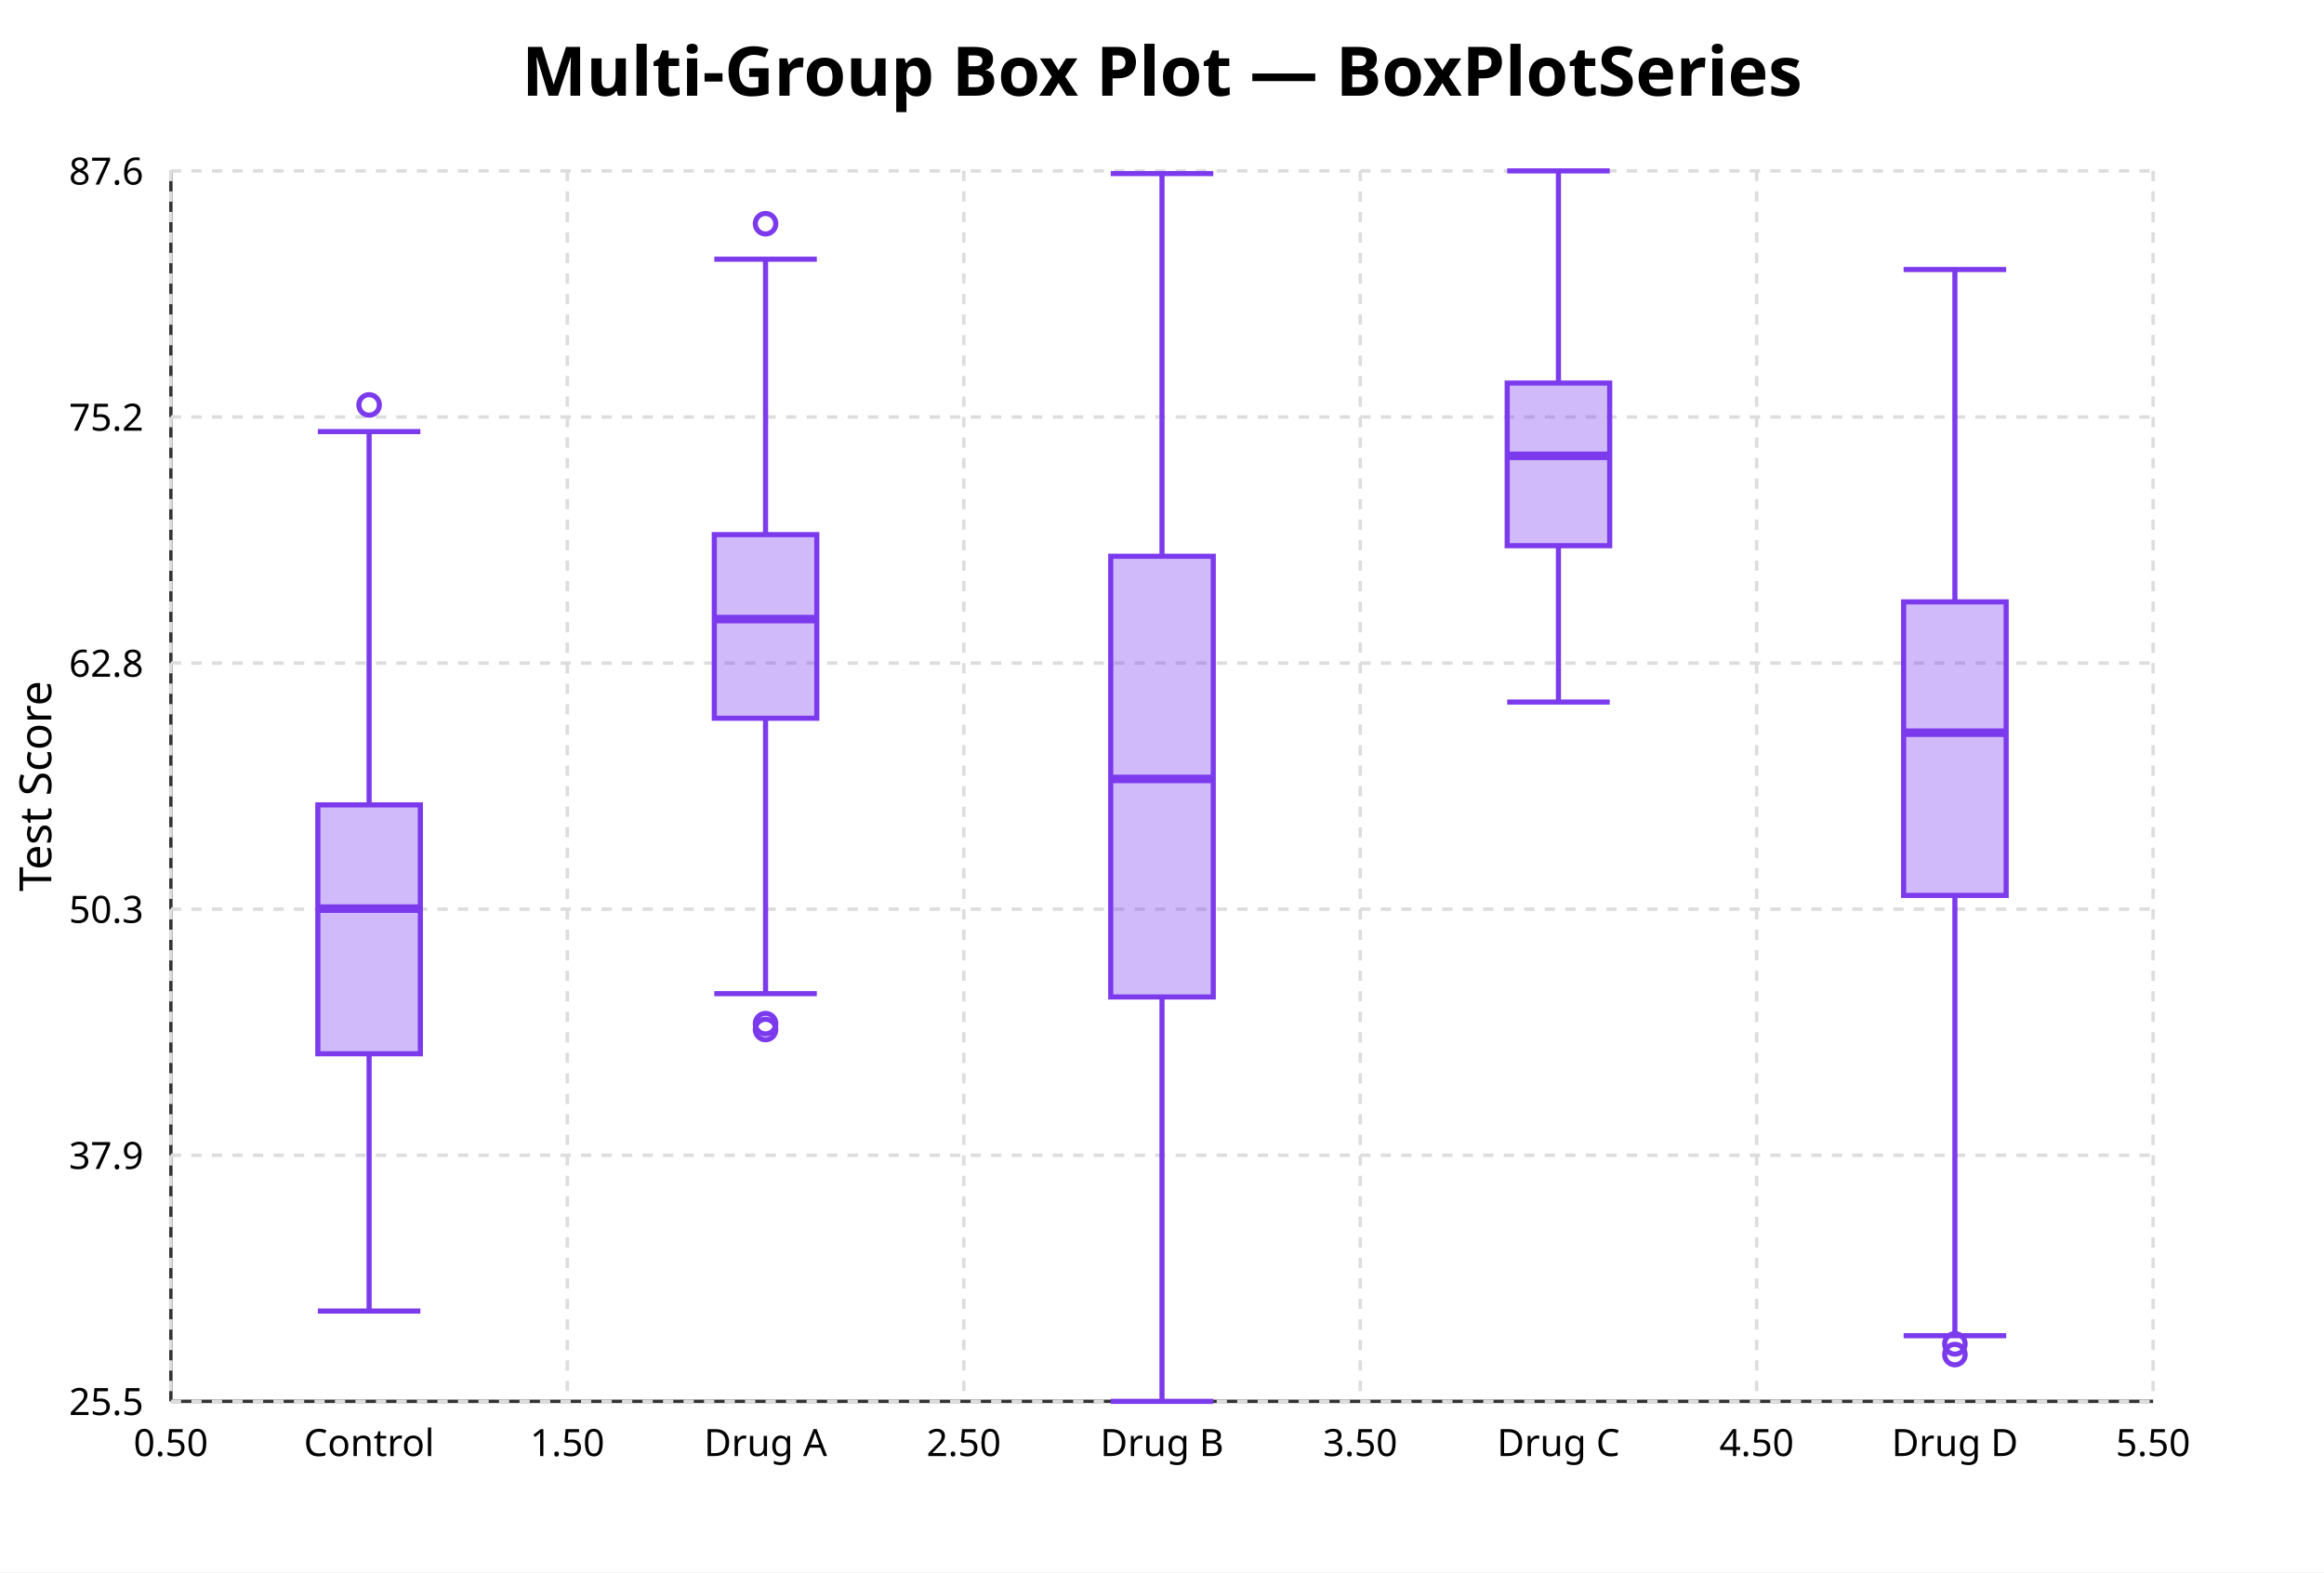
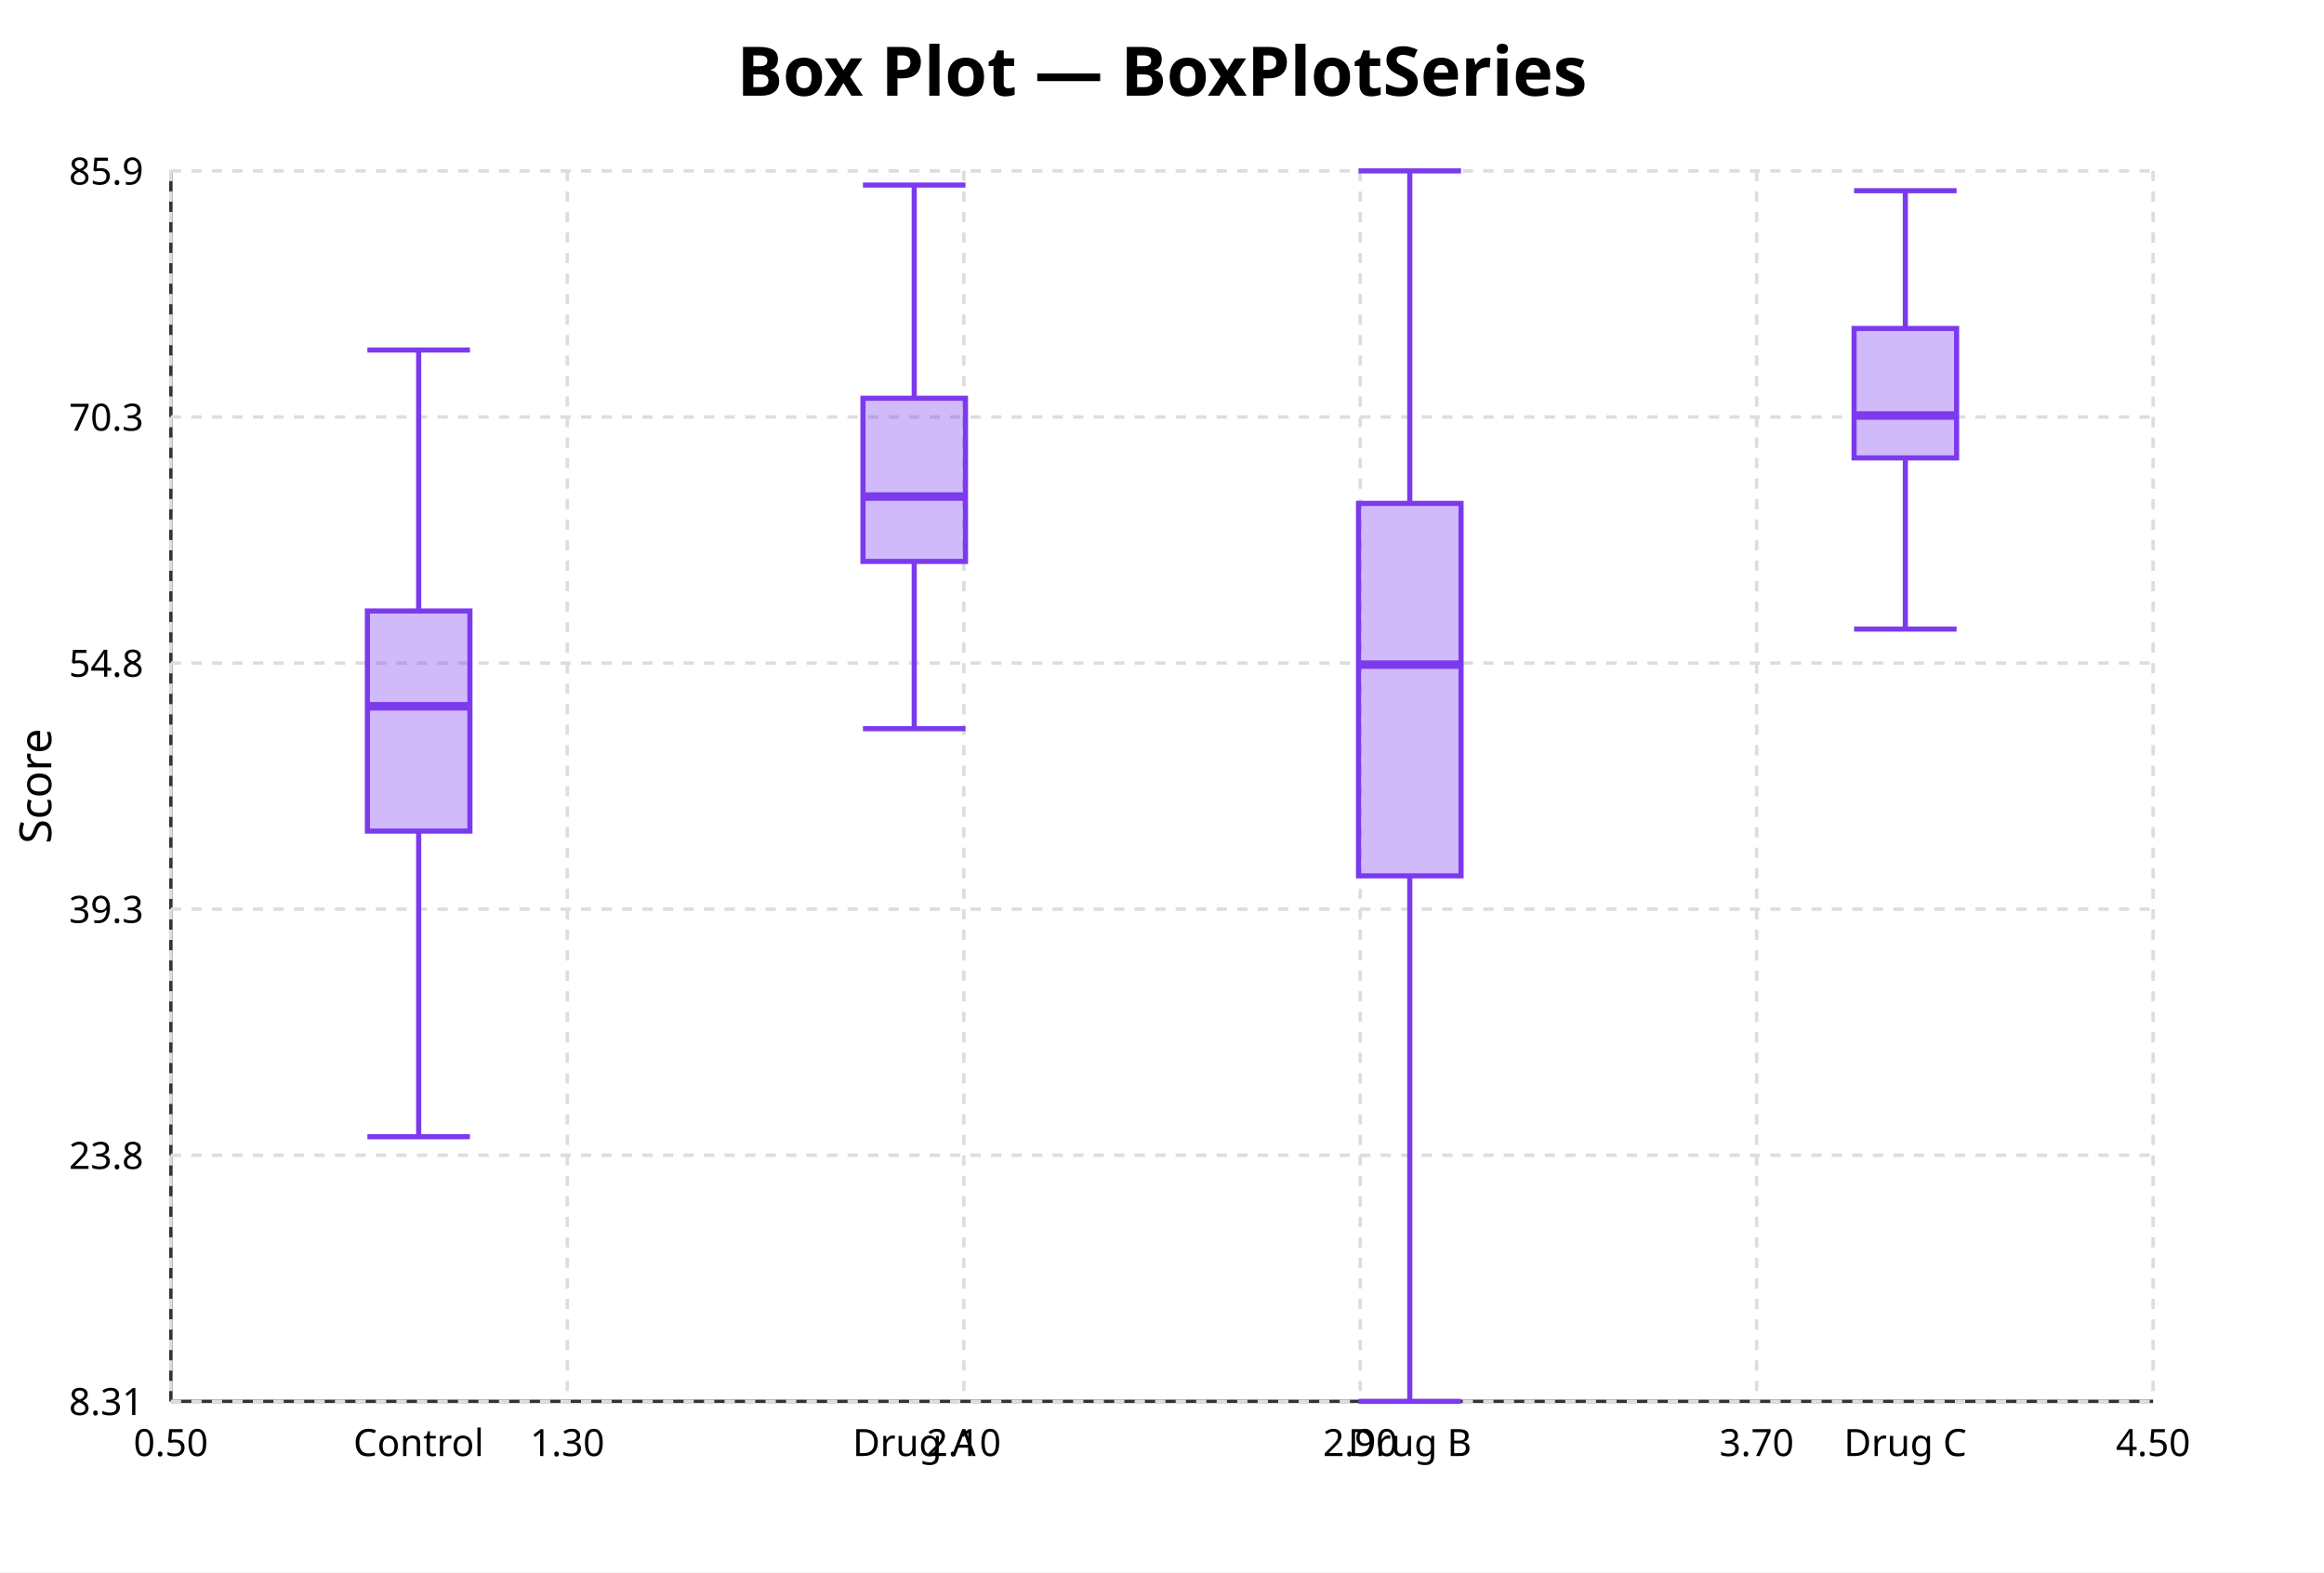
- <svg xmlns="http://www.w3.org/2000/svg" role="img" focusable="false" aria-labelledby="glyphx-chart-7-title glyphx-chart-7-desc" id="glyphx-chart-7" data-glyphx="true" width="680" height="460" viewBox="0 0 680 460">
+ <svg xmlns="http://www.w3.org/2000/svg" role="img" focusable="false" aria-labelledby="glyphx-chart-14-title glyphx-chart-14-desc" id="glyphx-chart-14" data-glyphx="true" width="680" height="460" viewBox="0 0 680 460">
  <rect width="680" height="460" fill="#ffffff" />
-   <text x="340" y="28" text-anchor="middle" font-size="20" font-weight="bold" font-family="sans-serif" fill="#000000">Multi-Group Box Plot  —  BoxPlotSeries</text>
+   <text x="340" y="28" text-anchor="middle" font-size="20" font-weight="bold" font-family="sans-serif" fill="#000000">Box Plot  —  BoxPlotSeries</text>
  <line x1="50" y1="410" x2="630" y2="410" stroke="#333" />
  <line x1="50" y1="50" x2="50" y2="410" stroke="#333" />
-   <text x="15" y="230" text-anchor="middle" font-size="13" font-family="sans-serif" fill="#000000" transform="rotate(-90, 15, 230)">Test Score</text>
+   <text x="15" y="230" text-anchor="middle" font-size="13" font-family="sans-serif" fill="#000000" transform="rotate(-90, 15, 230)">Score</text>
  <line x1="50" x2="630" y1="410.0" y2="410.0" stroke="#ddd" stroke-dasharray="3,3" />
-   <text x="42" y="414.0" text-anchor="end" font-size="11" font-family="sans-serif" fill="#000000">25.5</text>
+   <text x="42" y="414.0" text-anchor="end" font-size="11" font-family="sans-serif" fill="#000000">8.31</text>
  <line x1="50" x2="630" y1="338.0" y2="338.0" stroke="#ddd" stroke-dasharray="3,3" />
-   <text x="42" y="342.0" text-anchor="end" font-size="11" font-family="sans-serif" fill="#000000">37.9</text>
+   <text x="42" y="342.0" text-anchor="end" font-size="11" font-family="sans-serif" fill="#000000">23.8</text>
  <line x1="50" x2="630" y1="266.0" y2="266.0" stroke="#ddd" stroke-dasharray="3,3" />
-   <text x="42" y="270.0" text-anchor="end" font-size="11" font-family="sans-serif" fill="#000000">50.3</text>
-   <line x1="50" x2="630" y1="194.0" y2="194.0" stroke="#ddd" stroke-dasharray="3,3" />
-   <text x="42" y="198.0" text-anchor="end" font-size="11" font-family="sans-serif" fill="#000000">62.8</text>
+   <text x="42" y="270.0" text-anchor="end" font-size="11" font-family="sans-serif" fill="#000000">39.3</text>
+   <line x1="50" x2="630" y1="194" y2="194" stroke="#ddd" stroke-dasharray="3,3" />
+   <text x="42" y="198" text-anchor="end" font-size="11" font-family="sans-serif" fill="#000000">54.8</text>
  <line x1="50" x2="630" y1="122" y2="122" stroke="#ddd" stroke-dasharray="3,3" />
-   <text x="42" y="126" text-anchor="end" font-size="11" font-family="sans-serif" fill="#000000">75.2</text>
+   <text x="42" y="126" text-anchor="end" font-size="11" font-family="sans-serif" fill="#000000">70.3</text>
  <line x1="50" x2="630" y1="50.0" y2="50.0" stroke="#ddd" stroke-dasharray="3,3" />
-   <text x="42" y="54.0" text-anchor="end" font-size="11" font-family="sans-serif" fill="#000000">87.6</text>
+   <text x="42" y="54.0" text-anchor="end" font-size="11" font-family="sans-serif" fill="#000000">85.9</text>
  <line y1="50" y2="410" x1="50.0" x2="50.0" stroke="#ddd" stroke-dasharray="3,3" />
  <text x="50.0" y="426" text-anchor="middle" font-size="11" font-family="sans-serif" fill="#000000">0.50</text>
  <line y1="50" y2="410" x1="166.0" x2="166.0" stroke="#ddd" stroke-dasharray="3,3" />
-   <text x="166.0" y="426" text-anchor="middle" font-size="11" font-family="sans-serif" fill="#000000">1.50</text>
+   <text x="166.0" y="426" text-anchor="middle" font-size="11" font-family="sans-serif" fill="#000000">1.30</text>
  <line y1="50" y2="410" x1="282.0" x2="282.0" stroke="#ddd" stroke-dasharray="3,3" />
-   <text x="282.0" y="426" text-anchor="middle" font-size="11" font-family="sans-serif" fill="#000000">2.50</text>
+   <text x="282.0" y="426" text-anchor="middle" font-size="11" font-family="sans-serif" fill="#000000">2.10</text>
  <line y1="50" y2="410" x1="398.0" x2="398.0" stroke="#ddd" stroke-dasharray="3,3" />
-   <text x="398.0" y="426" text-anchor="middle" font-size="11" font-family="sans-serif" fill="#000000">3.50</text>
+   <text x="398.0" y="426" text-anchor="middle" font-size="11" font-family="sans-serif" fill="#000000">2.90</text>
  <line y1="50" y2="410" x1="514.0" x2="514.0" stroke="#ddd" stroke-dasharray="3,3" />
-   <text x="514.0" y="426" text-anchor="middle" font-size="11" font-family="sans-serif" fill="#000000">4.50</text>
+   <text x="514.0" y="426" text-anchor="middle" font-size="11" font-family="sans-serif" fill="#000000">3.70</text>
  <line y1="50" y2="410" x1="630.0" x2="630.0" stroke="#ddd" stroke-dasharray="3,3" />
-   <text x="630.0" y="426" text-anchor="middle" font-size="11" font-family="sans-serif" fill="#000000">5.50</text>
-   <line x1="108.0" x2="108.0" y1="383.579" y2="308.307" stroke="#7c3aed" stroke-width="1.5" />
-   <line x1="108.0" x2="108.0" y1="235.492" y2="126.27" stroke="#7c3aed" stroke-width="1.5" />
-   <line x1="93.0" x2="123.0" y1="383.579" y2="383.579" stroke="#7c3aed" stroke-width="1.5" />
-   <line x1="93.0" x2="123.0" y1="126.27" y2="126.27" stroke="#7c3aed" stroke-width="1.5" />
-   <rect class="glyphx-point series-87568" tabindex="0" role="graphics-symbol" x="93.0" y="235.492" width="30" height="72.815" fill="#7c3aed" fill-opacity="0.35" stroke="#7c3aed" stroke-width="1.5" data-label="Control" data-q1="43" data-q2="50.4" data-q3="55.6" />
-   <line x1="93.0" x2="123.0" y1="265.846" y2="265.846" stroke="#7c3aed" stroke-width="2.5" />
-   <circle cx="108.0" cy="118.475" r="3" fill="none" stroke="#7c3aed" stroke-width="1.5" />
-   <text x="108.0" y="426" text-anchor="middle" font-size="11" font-family="sans-serif" fill="#000000">Control</text>
-   <line x1="224.0" x2="224.0" y1="290.723" y2="210.141" stroke="#7c3aed" stroke-width="1.5" />
-   <line x1="224.0" x2="224.0" y1="156.419" y2="75.837" stroke="#7c3aed" stroke-width="1.5" />
-   <line x1="209.0" x2="239.0" y1="290.723" y2="290.723" stroke="#7c3aed" stroke-width="1.5" />
-   <line x1="209.0" x2="239.0" y1="75.837" y2="75.837" stroke="#7c3aed" stroke-width="1.5" />
-   <rect class="glyphx-point series-87568" tabindex="0" role="graphics-symbol" x="209.0" y="156.419" width="30" height="53.722" fill="#7c3aed" fill-opacity="0.35" stroke="#7c3aed" stroke-width="1.5" data-label="Drug A" data-q1="60" data-q2="65" data-q3="69.3" />
-   <line x1="209.0" x2="239.0" y1="181.132" y2="181.132" stroke="#7c3aed" stroke-width="2.5" />
-   <circle cx="224.0" cy="65.454" r="3" fill="none" stroke="#7c3aed" stroke-width="1.5" />
-   <circle cx="224.0" cy="299.494" r="3" fill="none" stroke="#7c3aed" stroke-width="1.5" />
-   <circle cx="224.0" cy="301.215" r="3" fill="none" stroke="#7c3aed" stroke-width="1.5" />
-   <text x="224.0" y="426" text-anchor="middle" font-size="11" font-family="sans-serif" fill="#000000">Drug A</text>
-   <line x1="340.0" x2="340.0" y1="410.0" y2="291.687" stroke="#7c3aed" stroke-width="1.5" />
-   <line x1="340.0" x2="340.0" y1="162.746" y2="50.783" stroke="#7c3aed" stroke-width="1.5" />
-   <line x1="325.0" x2="355.0" y1="410.0" y2="410.0" stroke="#7c3aed" stroke-width="1.5" />
-   <line x1="325.0" x2="355.0" y1="50.783" y2="50.783" stroke="#7c3aed" stroke-width="1.5" />
-   <rect class="glyphx-point series-87568" tabindex="0" role="graphics-symbol" x="325.0" y="162.746" width="30" height="128.941" fill="#7c3aed" fill-opacity="0.35" stroke="#7c3aed" stroke-width="1.5" data-label="Drug B" data-q1="45.9" data-q2="56.9" data-q3="68.2" />
-   <line x1="325.0" x2="355.0" y1="227.893" y2="227.893" stroke="#7c3aed" stroke-width="2.5" />
-   <text x="340.0" y="426" text-anchor="middle" font-size="11" font-family="sans-serif" fill="#000000">Drug B</text>
-   <line x1="456.0" x2="456.0" y1="205.403" y2="159.661" stroke="#7c3aed" stroke-width="1.5" />
-   <line x1="456.0" x2="456.0" y1="112.073" y2="50.0" stroke="#7c3aed" stroke-width="1.5" />
-   <line x1="441.0" x2="471.0" y1="205.403" y2="205.403" stroke="#7c3aed" stroke-width="1.5" />
-   <line x1="441.0" x2="471.0" y1="50.0" y2="50.0" stroke="#7c3aed" stroke-width="1.5" />
-   <rect class="glyphx-point series-87568" tabindex="0" role="graphics-symbol" x="441.0" y="112.073" width="30" height="47.588" fill="#7c3aed" fill-opacity="0.35" stroke="#7c3aed" stroke-width="1.5" data-label="Drug C" data-q1="68.7" data-q2="73.2" data-q3="76.9" />
-   <line x1="441.0" x2="471.0" y1="133.369" y2="133.369" stroke="#7c3aed" stroke-width="2.5" />
-   <text x="456.0" y="426" text-anchor="middle" font-size="11" font-family="sans-serif" fill="#000000">Drug C</text>
-   <line x1="572.0" x2="572.0" y1="390.795" y2="261.973" stroke="#7c3aed" stroke-width="1.5" />
-   <line x1="572.0" x2="572.0" y1="176.092" y2="78.853" stroke="#7c3aed" stroke-width="1.5" />
-   <line x1="557.0" x2="587.0" y1="390.795" y2="390.795" stroke="#7c3aed" stroke-width="1.5" />
-   <line x1="557.0" x2="587.0" y1="78.853" y2="78.853" stroke="#7c3aed" stroke-width="1.5" />
-   <rect class="glyphx-point series-87568" tabindex="0" role="graphics-symbol" x="557.0" y="176.092" width="30" height="85.881" fill="#7c3aed" fill-opacity="0.35" stroke="#7c3aed" stroke-width="1.5" data-label="Drug D" data-q1="51" data-q2="59.3" data-q3="65.9" />
-   <line x1="557.0" x2="587.0" y1="214.374" y2="214.374" stroke="#7c3aed" stroke-width="2.5" />
-   <circle cx="572.0" cy="393.187" r="3" fill="none" stroke="#7c3aed" stroke-width="1.5" />
-   <circle cx="572.0" cy="396.317" r="3" fill="none" stroke="#7c3aed" stroke-width="1.5" />
-   <text x="572.0" y="426" text-anchor="middle" font-size="11" font-family="sans-serif" fill="#000000">Drug D</text>
+   <text x="630.0" y="426" text-anchor="middle" font-size="11" font-family="sans-serif" fill="#000000">4.50</text>
+   <line x1="122.5" x2="122.5" y1="332.575" y2="243.163" stroke="#7c3aed" stroke-width="1.5" />
+   <line x1="122.5" x2="122.5" y1="178.757" y2="102.407" stroke="#7c3aed" stroke-width="1.5" />
+   <line x1="107.5" x2="137.5" y1="332.575" y2="332.575" stroke="#7c3aed" stroke-width="1.5" />
+   <line x1="107.5" x2="137.5" y1="102.407" y2="102.407" stroke="#7c3aed" stroke-width="1.5" />
+   <rect class="glyphx-point series-84848" tabindex="0" role="graphics-symbol" x="107.5" y="178.757" width="30" height="64.406" fill="#7c3aed" fill-opacity="0.35" stroke="#7c3aed" stroke-width="1.5" data-label="Control" data-q1="44.2" data-q2="52.1" data-q3="58.1" />
+   <line x1="107.5" x2="137.5" y1="206.642" y2="206.642" stroke="#7c3aed" stroke-width="2.5" />
+   <text x="122.5" y="426" text-anchor="middle" font-size="11" font-family="sans-serif" fill="#000000">Control</text>
+   <line x1="267.5" x2="267.5" y1="213.196" y2="164.257" stroke="#7c3aed" stroke-width="1.5" />
+   <line x1="267.5" x2="267.5" y1="116.519" y2="54.141" stroke="#7c3aed" stroke-width="1.5" />
+   <line x1="252.5" x2="282.5" y1="213.196" y2="213.196" stroke="#7c3aed" stroke-width="1.5" />
+   <line x1="252.5" x2="282.5" y1="54.141" y2="54.141" stroke="#7c3aed" stroke-width="1.5" />
+   <rect class="glyphx-point series-84848" tabindex="0" role="graphics-symbol" x="252.5" y="116.519" width="30" height="47.738" fill="#7c3aed" fill-opacity="0.35" stroke="#7c3aed" stroke-width="1.5" data-label="Drug A" data-q1="61.2" data-q2="65.3" data-q3="71.5" />
+   <line x1="252.5" x2="282.5" y1="145.285" y2="145.285" stroke="#7c3aed" stroke-width="2.5" />
+   <text x="267.5" y="426" text-anchor="middle" font-size="11" font-family="sans-serif" fill="#000000">Drug A</text>
+   <line x1="412.5" x2="412.5" y1="410.0" y2="256.252" stroke="#7c3aed" stroke-width="1.5" />
+   <line x1="412.5" x2="412.5" y1="147.276" y2="50.0" stroke="#7c3aed" stroke-width="1.5" />
+   <line x1="397.5" x2="427.5" y1="410.0" y2="410.0" stroke="#7c3aed" stroke-width="1.5" />
+   <line x1="397.5" x2="427.5" y1="50.0" y2="50.0" stroke="#7c3aed" stroke-width="1.5" />
+   <rect class="glyphx-point series-84848" tabindex="0" role="graphics-symbol" x="397.5" y="147.276" width="30" height="108.976" fill="#7c3aed" fill-opacity="0.35" stroke="#7c3aed" stroke-width="1.5" data-label="Drug B" data-q1="41.4" data-q2="54.7" data-q3="64.9" />
+   <line x1="397.5" x2="427.5" y1="194.45" y2="194.45" stroke="#7c3aed" stroke-width="2.5" />
+   <text x="412.5" y="426" text-anchor="middle" font-size="11" font-family="sans-serif" fill="#000000">Drug B</text>
+   <line x1="557.5" x2="557.5" y1="184.05" y2="133.977" stroke="#7c3aed" stroke-width="1.5" />
+   <line x1="557.5" x2="557.5" y1="96.104" y2="55.798" stroke="#7c3aed" stroke-width="1.5" />
+   <line x1="542.5" x2="572.5" y1="184.05" y2="184.05" stroke="#7c3aed" stroke-width="1.5" />
+   <line x1="542.5" x2="572.5" y1="55.798" y2="55.798" stroke="#7c3aed" stroke-width="1.5" />
+   <rect class="glyphx-point series-84848" tabindex="0" role="graphics-symbol" x="542.5" y="96.104" width="30" height="37.874" fill="#7c3aed" fill-opacity="0.35" stroke="#7c3aed" stroke-width="1.5" data-label="Drug C" data-q1="67.8" data-q2="70.4" data-q3="75.9" />
+   <line x1="542.5" x2="572.5" y1="121.571" y2="121.571" stroke="#7c3aed" stroke-width="2.5" />
+   <text x="557.5" y="426" text-anchor="middle" font-size="11" font-family="sans-serif" fill="#000000">Drug C</text>
</svg>
